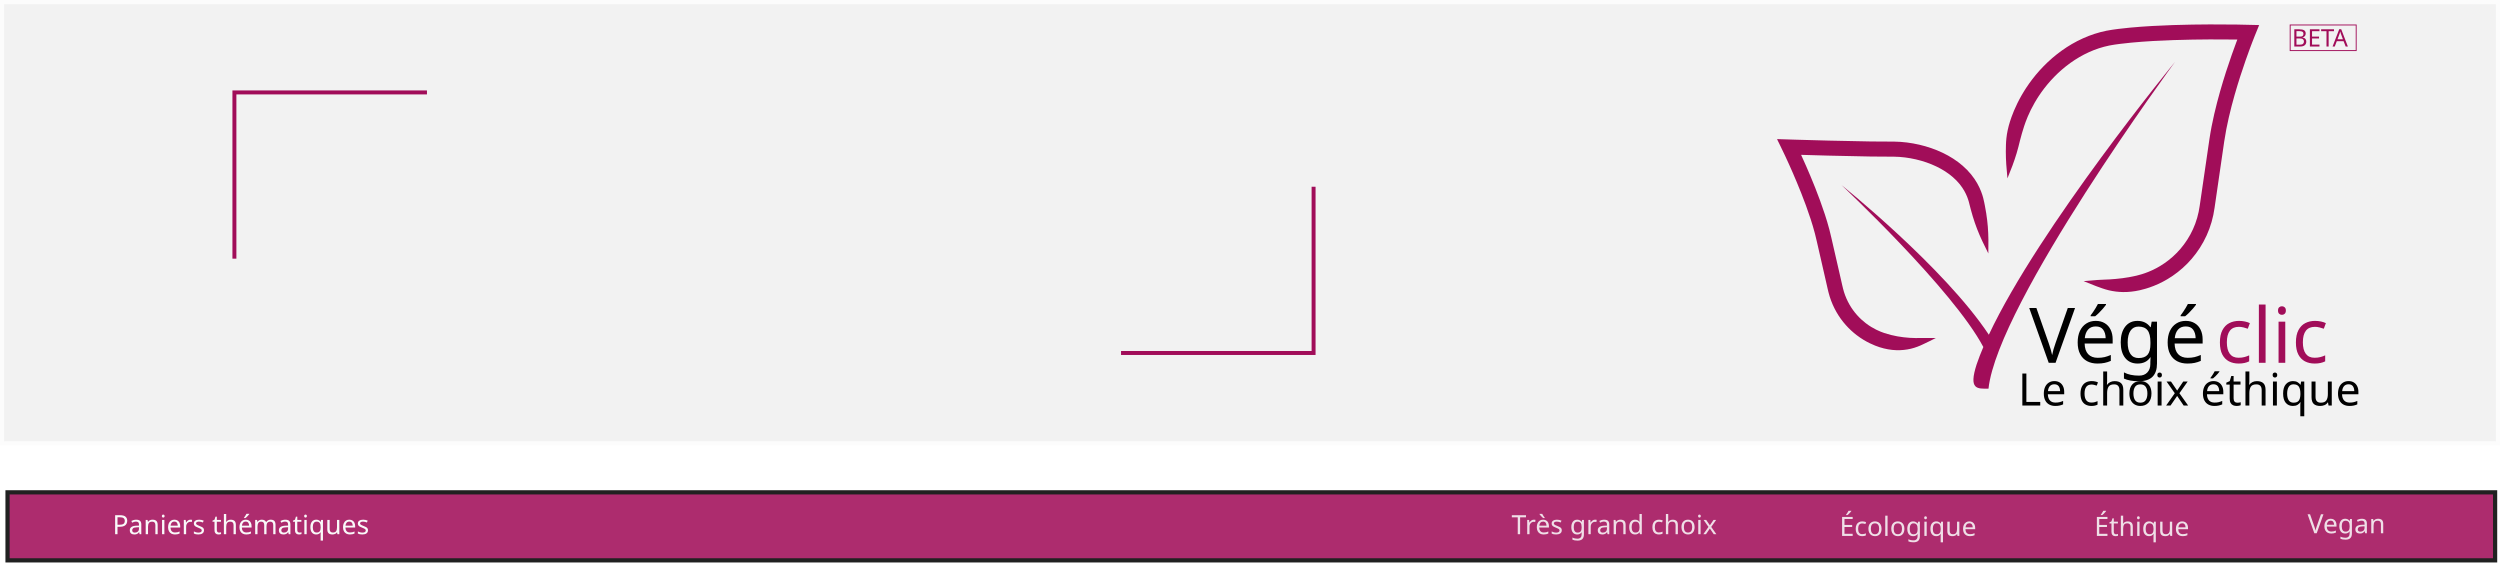
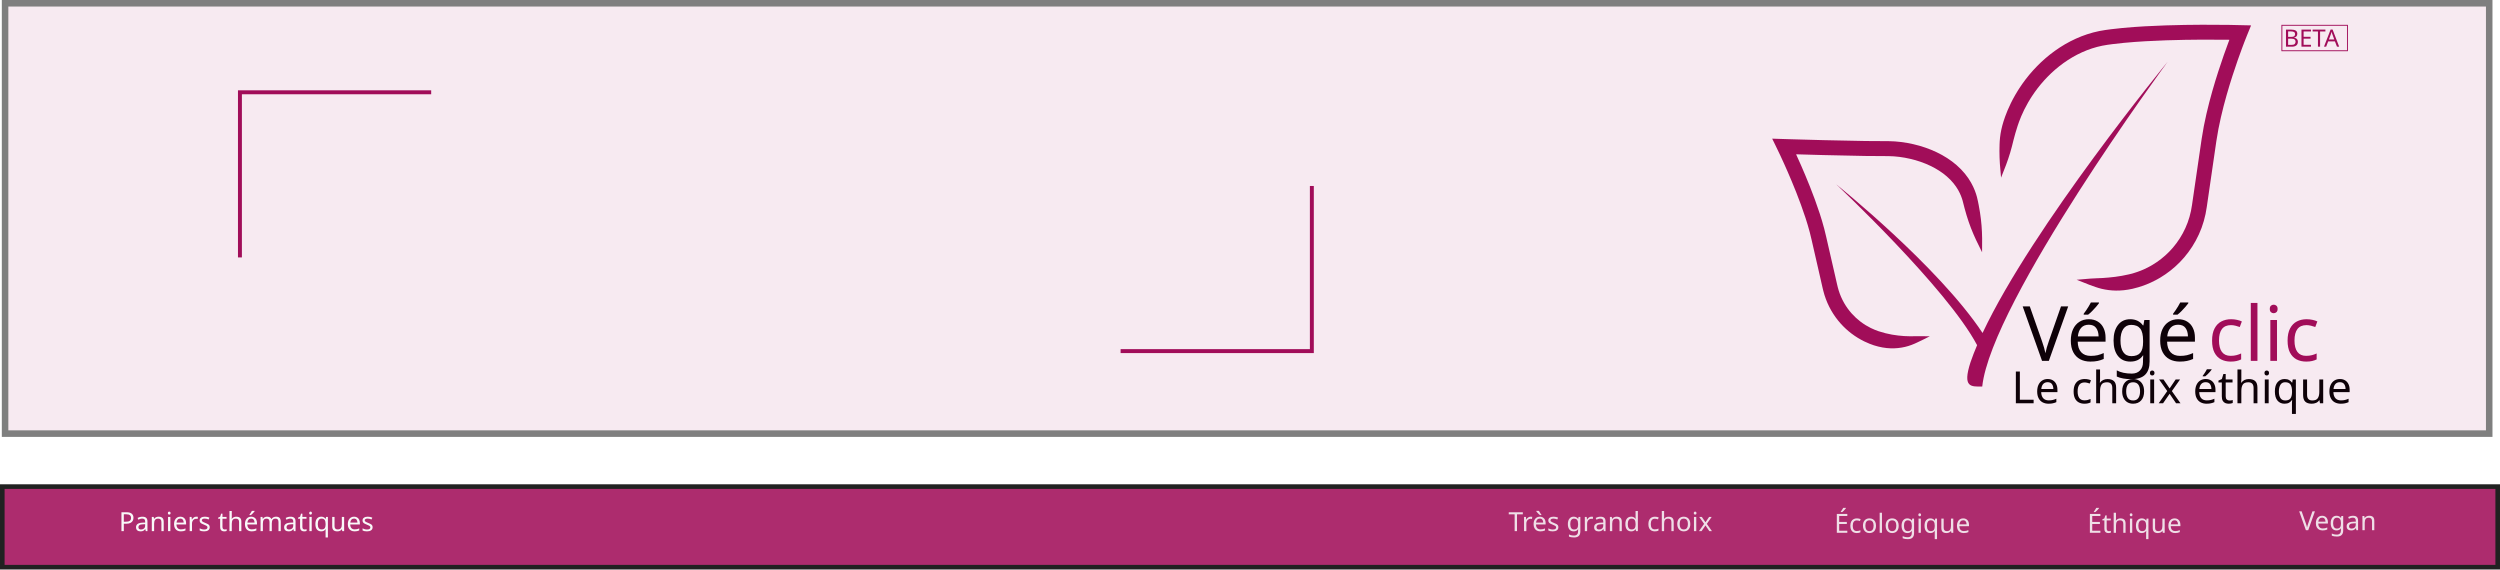
- <svg xmlns="http://www.w3.org/2000/svg" width="1139.995" height="256.485" id="svg3220" version="1.1">
+ <svg xmlns="http://www.w3.org/2000/svg" width="1140" height="259.683" id="svg3220" version="1.1">
  <defs id="defs3222" />
-   <g id="layer1" transform="translate(77.74883,-253.2587)">
+   <g id="layer1" transform="translate(81.00351,-254.774)">
    <text xml:space="preserve" style="font-size:24.576px;font-style:normal;font-weight:normal;line-height:125%;letter-spacing:0px;word-spacing:0px;fill:#000000;fill-opacity:1;stroke:none;font-family:Sans" x="242.903" y="71.993" id="text3608">
      <tspan id="tspan3610" x="242.903" y="71.993" />
    </text>
    <flowRoot xml:space="preserve" id="flowRoot3655" style="font-size:23px;font-style:normal;font-weight:normal;line-height:125%;letter-spacing:0px;word-spacing:0px;fill:#000000;fill-opacity:1;stroke:none;font-family:Sans" transform="matrix(1.068526,0,0,1.068526,-1.958852,-29.84396)">
      <flowRegion id="flowRegion3657">
        <rect id="rect3659" width="154.553" height="66.67" x="127.279" y="345.018" />
      </flowRegion>
      <flowPara id="flowPara3661" />
    </flowRoot>
    <g id="g4290" transform="matrix(0.9985762,0,0,0.9985762,-0.1094913,0.8062026)">
      <g id="g3058" transform="matrix(0.9946862,0,0,1,-0.4131954,0)">
-         <rect style="opacity:0.5;fill:#e6e6e6;fill-opacity:1;fill-rule:nonzero;stroke:#f9f9f9;stroke-width:1.89;stroke-linejoin:miter;stroke-miterlimit:4;stroke-opacity:1;stroke-dasharray:none" id="rect4125" width="1145.835" height="201.502" x="-76.813" y="253.758" />
-         <g transform="matrix(1.183558,0,0,1.183558,446.3984,-251.0204)" id="layer1-0">
-           <g transform="matrix(1.233529,0,0,1.233529,181.7143,259.6879)" id="g3" />
-           <g transform="matrix(1.233529,0,0,1.233529,181.7143,259.6879)" id="g67" />
-           <flowRoot transform="matrix(1.233529,0,0,1.233529,181.7143,259.6879)" style="font-size:16px;font-style:normal;font-variant:normal;font-weight:normal;font-stretch:normal;line-height:125%;letter-spacing:0px;word-spacing:0px;fill:#000000;fill-opacity:1;stroke:none;font-family:Wargames;-inkscape-font-specification:Wargames" id="flowRoot3108" xml:space="preserve">
-             <flowRegion id="flowRegion3110">
-               <rect y="283.136" x="92.067" height="54.862" width="111.615" id="rect3112" />
-             </flowRegion>
-             <flowPara id="flowPara3114" />
-           </flowRoot>
-           <text id="text3116" y="586.387" x="212.051" style="font-size:19.736px;font-style:normal;font-variant:normal;font-weight:normal;font-stretch:normal;line-height:125%;letter-spacing:0px;word-spacing:0px;fill:#000000;fill-opacity:1;stroke:none;font-family:Wargames;-inkscape-font-specification:Wargames" xml:space="preserve">
-             <tspan style="font-style:normal;font-variant:normal;font-weight:bold;font-stretch:normal;font-family:Bitstream Charter;-inkscape-font-specification:Bitstream Charter Bold" y="586.387" x="212.051" id="tspan3118" />
-           </text>
-           <g transform="matrix(0.9955324,0.09442094,-0.09442094,0.9955324,48.55371,-29.18504)" id="g3504">
-             <path d="m 313.555,558.188 c -1.903,0.147 -3.65,0.296 -5.33,0.482 -1.722,0.217 -3.168,0.349 -4.728,0.395 -3.069,0.073 -6.211,-0.056 -10.08,-0.934 -1.574,-0.373 -4.377,-1.18 -7.425,-3.078 -2.503,-1.553 -4.997,-3.752 -6.988,-6.571 -0.995,-1.406 -1.868,-2.958 -2.568,-4.622 -0.664,-1.58 -1.267,-3.651 -1.938,-5.595 l -3.95,-11.871 c -0.665,-1.961 -1.273,-3.914 -2.011,-5.915 -0.725,-1.966 -1.5,-3.855 -2.291,-5.673 -3.18,-7.256 -6.514,-13.41 -8.959,-17.82 l -2.399,-4.21 c -0.007,-0.004 -0.022,-0.03 0.044,-0.022 l 10.513,-0.699 16.38,-1.203 c 2.933,-0.233 6.054,-0.503 9.021,-0.794 2.812,-0.232 5.716,-0.131 8.537,0.242 5.647,0.741 10.994,2.659 14.905,5.46 2.154,1.521 3.781,3.248 4.901,4.835 1.125,1.59 1.77,3.028 2.146,4 l 1.034,2.853 c 0.349,0.939 0.697,1.828 1.048,2.678 0.701,1.701 1.412,3.248 2.161,4.734 1.5,2.972 3.155,5.7 5.199,8.925 -0.294,-3.807 -0.601,-6.983 -1.179,-10.262 -0.289,-1.639 -0.646,-3.305 -1.103,-5.087 -0.228,-0.891 -0.482,-1.811 -0.765,-2.773 -0.302,-0.992 -0.545,-1.884 -1.003,-3.128 -0.48,-1.279 -1.326,-3.191 -2.803,-5.289 -1.465,-2.097 -3.591,-4.335 -6.268,-6.226 -4.884,-3.482 -11.096,-5.638 -17.51,-6.487 -3.216,-0.423 -6.501,-0.54 -9.783,-0.27 -3.117,0.306 -6.044,0.561 -9.008,0.799 l -16.313,1.211 -13.278,0.891 -4.056,0.257 -1.642,0.104 -0.719,0.046 -0.332,0.022 c 0.043,0.085 0.11,0.183 0.16,0.269 l 1.347,2.193 2.239,3.694 1.834,3.153 1.634,2.896 c 2.388,4.314 5.652,10.364 8.69,17.318 0.754,1.738 1.488,3.532 2.161,5.365 0.664,1.797 1.283,3.775 1.947,5.743 l 3.945,11.873 c 0.686,1.971 1.208,3.861 2.095,6.013 0.867,2.059 1.949,3.987 3.186,5.731 2.472,3.5 5.567,6.224 8.667,8.144 3.776,2.341 7.247,3.328 9.2,3.77 4.806,1.047 8.781,0.591 12.165,-0.533 1.68,-0.556 3.301,-1.379 4.703,-2.235 1.463,-0.851 2.951,-1.776 4.564,-2.798 z" id="path5" style="fill:#a10d59" />
-             <g id="g7" transform="matrix(1.233529,0,0,1.233529,181.7143,259.6879)">
-               <path d="m 151.475,219.89 c 1.481,0.45 2.844,0.85 4.167,1.205 1.33,0.346 2.575,0.687 4.018,0.893 2.821,0.379 5.955,0.263 9.668,-0.935 1.002,-0.327 2.493,-0.877 4.243,-1.763 0.873,-0.444 1.81,-0.976 2.774,-1.604 l 0.649,-0.434 c 0.254,-0.171 0.504,-0.35 0.755,-0.534 0.502,-0.365 0.998,-0.753 1.49,-1.161 0.982,-0.816 1.943,-1.714 2.857,-2.697 3.677,-3.904 6.599,-9.248 7.699,-15.192 0.282,-1.469 0.451,-3.016 0.516,-4.486 l 0.215,-4.227 0.428,-8.445 0.418,-8.254 c 0.136,-2.613 0.399,-5.174 0.727,-7.632 0.657,-4.917 1.549,-9.421 2.388,-13.226 0.844,-3.806 1.646,-6.916 2.227,-9.071 l 0.531,-1.929 0.616,-2.123 0.539,-1.776 0.178,-0.584 0.218,-0.714 0.067,-0.22 c 0.031,-0.055 -0.016,-0.045 -0.058,-0.041 l -0.122,0.008 -0.533,0.036 -6.335,0.459 c -4.335,0.354 -11.452,0.973 -19.895,2.049 -4.225,0.544 -8.781,1.2 -13.492,2.096 -1.178,0.225 -2.366,0.468 -3.561,0.734 -1.184,0.269 -2.4,0.542 -3.666,0.924 -2.488,0.754 -4.893,1.801 -7.142,3.083 -4.506,2.564 -8.374,6.03 -11.44,9.809 -1.536,1.89 -2.884,3.859 -4.035,5.85 -0.288,0.498 -0.565,0.996 -0.829,1.496 l -0.468,0.907 c -0.239,0.474 -0.464,0.943 -0.675,1.406 -1.703,3.696 -2.532,6.906 -2.905,8.636 -0.399,1.866 -0.59,3.57 -0.615,5.154 -0.01,0.396 -0.001,0.785 0.007,1.166 l 0.05,1.065 c 0.04,0.699 0.093,1.379 0.157,2.051 0.257,2.687 0.704,5.234 1.298,8.272 0.899,-2.962 1.603,-5.452 2.132,-8.098 0.132,-0.662 0.254,-1.333 0.365,-2.024 l 0.316,-2.07 c 0.217,-1.381 0.491,-2.858 0.861,-4.504 0.345,-1.525 1.087,-4.374 2.616,-7.681 0.188,-0.414 0.391,-0.833 0.605,-1.258 l 0.419,-0.812 c 0.237,-0.448 0.486,-0.894 0.744,-1.34 1.033,-1.785 2.242,-3.549 3.615,-5.239 2.742,-3.381 6.185,-6.452 10.114,-8.688 1.961,-1.12 4.04,-2.022 6.173,-2.671 1.046,-0.318 2.179,-0.576 3.327,-0.836 1.14,-0.255 2.283,-0.489 3.422,-0.707 4.561,-0.871 9.044,-1.52 13.205,-2.058 8.324,-1.066 15.388,-1.688 19.675,-2.041 l 0.271,-0.023 c 0.011,0 -0.001,0.015 0.003,0.012 l -0.276,1.005 c -0.596,2.206 -1.418,5.38 -2.285,9.275 -0.862,3.896 -1.781,8.512 -2.468,13.621 -0.342,2.555 -0.62,5.234 -0.766,8.013 l -0.422,8.255 -0.432,8.445 -0.216,4.227 c -0.06,1.34 -0.2,2.586 -0.44,3.85 -0.932,5.029 -3.399,9.543 -6.514,12.854 -0.773,0.833 -1.588,1.594 -2.42,2.286 -0.416,0.346 -0.836,0.675 -1.261,0.984 -0.211,0.156 -0.423,0.308 -0.637,0.453 l -0.549,0.368 c -0.816,0.533 -1.607,0.985 -2.347,1.364 -1.482,0.754 -2.74,1.226 -3.585,1.511 -3.13,1.042 -5.685,1.533 -8.189,1.942 -1.228,0.19 -2.573,0.335 -3.92,0.561 -1.349,0.216 -2.746,0.476 -4.265,0.773 z" id="path9" style="fill:#a10d59" />
-             </g>
-             <path d="m 333.927,554.979 c -19.649,-24.212 -62.344,-52.082 -62.344,-52.082 0,0 46.803,35.987 60.666,56.999 -0.764,2.391 -1.42,4.691 -1.942,6.871 -2.252,10.115 1.062,9.385 5.452,8.931 0.45,-33.341 60.159,-132.392 60.159,-132.392 0,0 -46.333,68.347 -61.992,111.674 z" id="path11" style="fill:#a10d59" />
-           </g>
-           <text id="text3104" y="582.147" x="339.914" style="font-size:19.736px;font-style:normal;font-weight:normal;line-height:125%;letter-spacing:0px;word-spacing:0px;fill:#000000;fill-opacity:1;stroke:none;font-family:Sans" xml:space="preserve">
-             <tspan style="font-size:17.269px;font-style:normal;font-variant:normal;font-weight:normal;font-stretch:normal;font-family:Domestic Manners;-inkscape-font-specification:Domestic Manners" y="582.147" x="339.914" id="tspan3106">Le choix éthique</tspan>
-           </text>
-           <g transform="matrix(1.233529,0,0,1.233529,169.2389,191.5201)" id="g3930">
-             <text xml:space="preserve" style="font-size:16px;font-style:normal;font-variant:normal;font-weight:normal;font-stretch:normal;line-height:125%;letter-spacing:0px;word-spacing:0px;fill:#000000;fill-opacity:1;stroke:none;font-family:Wargames;-inkscape-font-specification:Wargames" x="141.883" y="303.315" id="text3120">
-               <tspan id="tspan3122" x="141.883" y="303.315" style="font-size:24px;font-style:normal;font-variant:normal;font-weight:normal;font-stretch:normal;font-family:Sans;-inkscape-font-specification:Sans">Végé</tspan>
-             </text>
-             <text xml:space="preserve" style="font-size:16px;font-style:normal;font-variant:normal;font-weight:normal;font-stretch:normal;line-height:125%;letter-spacing:0px;word-spacing:0px;fill:#a10d59;fill-opacity:1;stroke:none;font-family:Wargames;-inkscape-font-specification:Wargames" x="200.529" y="303.315" id="text3124">
-               <tspan id="tspan3126" x="200.529" y="303.315" style="font-size:24px;font-style:normal;font-variant:normal;font-weight:normal;font-stretch:normal;fill:#a10d59;fill-opacity:1;font-family:Sans;-inkscape-font-specification:Sans">clic</tspan>
-             </text>
-           </g>
-           <g transform="matrix(0.7219762,0,0,0.7219762,131.0669,120.9361)" id="g4284">
-             <text xml:space="preserve" style="font-size:12.889px;font-style:normal;font-weight:normal;line-height:125%;letter-spacing:0px;word-spacing:0px;fill:#a10d59;fill-opacity:1;stroke:none;font-family:Sans" x="436.446" y="446.974" id="text3469">
-               <tspan id="tspan3471" x="436.446" y="446.974">BETA</tspan>
-             </text>
-             <rect style="fill:none;stroke:#a10d59;stroke-width:0.5;stroke-linecap:butt;stroke-miterlimit:4;stroke-opacity:1;stroke-dasharray:none;stroke-dashoffset:0" id="rect4282" width="35.468" height="13.69" x="435.478" y="435.462" />
-           </g>
-         </g>
-         <g id="g4127" transform="matrix(0.9080725,0,0,0.9080725,27.71384,98.68)">
-           <g transform="matrix(1.060992,0,0,1.060992,79.31283,-14.97139)" id="g3987">
-             <flowRoot xml:space="preserve" id="flowRoot3612" style="font-size:23px;font-style:normal;font-weight:normal;line-height:125%;letter-spacing:0px;word-spacing:0px;fill:#000000;fill-opacity:1;stroke:none;font-family:Sans" transform="matrix(0.8423687,0,0,0.8423687,308.3073,90.23718)">
-               <flowRegion id="flowRegion3614">
-                 <rect id="rect3616" width="573.512" height="197.045" x="-432.345" y="169.624" style="fill:#000000;fill-opacity:1" />
-               </flowRegion>
-               <flowPara id="flowPara3618" style="text-align:justify;text-anchor:start;fill:#000000;fill-opacity:1">Végéclic est une boutique en ligne qui vous propose un grand catalogue de produits vegan (sans aucune matière animale), sous forme de paniers thématiques ou personnalisés !</flowPara>
-             </flowRoot>
-             <path style="fill:none;stroke:#a10d59;stroke-width:1.885;stroke-linecap:butt;stroke-linejoin:miter;stroke-miterlimit:4;stroke-opacity:1;stroke-dasharray:none" d="m -72.52,296.688 0,-78.794 91.747,0" id="path3758" />
-             <path style="fill:none;stroke:#a10d59;stroke-width:1.885;stroke-linecap:butt;stroke-linejoin:miter;stroke-miterlimit:4;stroke-opacity:1;stroke-dasharray:none" d="m 441.704,262.599 0,78.794 -91.747,0" id="path3758-3" />
-           </g>
-         </g>
        <g transform="matrix(0.8956409,0,0,0.8956409,53.63066,-10.37556)" id="g3065">
          <g transform="matrix(0.8482475,0,0,0.8482475,114.238,70.31623)" id="g4083">
            <g id="g3280">
-               <g transform="translate(20.16203,0.7073122)" id="g3343">
-                 <rect transform="translate(4.2770534e-6,-9.5802079e-8)" y="558.747" x="-323.216" height="40.885" width="1503.194" id="rect3157" style="opacity:0.87;fill:#a10d59;fill-opacity:1;stroke:#000000;stroke-width:2.542;stroke-linejoin:miter;stroke-miterlimit:4;stroke-opacity:1;stroke-dasharray:none" />
-                 <g id="g3311" transform="translate(28.40232,2.232767)">
-                   <text id="text3149" y="581.691" x="-288.15" style="font-size:16px;font-style:normal;font-weight:normal;line-height:125%;letter-spacing:0px;word-spacing:0px;fill:#f9f9f9;fill-opacity:1;stroke:none;font-family:Sans" xml:space="preserve">
-                     <tspan y="581.691" x="-288.15" id="tspan3151">Paniers thématiques</tspan>
+               <g transform="translate(20.16203,0.7073122)" id="g3343" />
+             </g>
+           </g>
+         </g>
+         <g id="g3860" transform="matrix(0.9970066,0,0,0.9970066,-0.2400477,1.525616)">
+           <g id="g3927" transform="matrix(0.9950189,0,0,0.9950189,-0.403617,2.562282)">
+             <g id="g3994" transform="matrix(1.001255,0,0,1.001255,0.1016674,-0.6454149)">
+               <g id="layer1-0" transform="matrix(1.183558,0,0,1.183558,446.3984,-251.0204)">
+                 <g id="g3" transform="matrix(1.233529,0,0,1.233529,181.7143,259.6879)" />
+                 <g id="g67" transform="matrix(1.233529,0,0,1.233529,181.7143,259.6879)" />
+                 <flowRoot xml:space="preserve" id="flowRoot3108" style="font-size:16px;font-style:normal;font-variant:normal;font-weight:normal;font-stretch:normal;line-height:125%;letter-spacing:0px;word-spacing:0px;fill:#000000;fill-opacity:1;stroke:none;font-family:Wargames;-inkscape-font-specification:Wargames" transform="matrix(1.233529,0,0,1.233529,181.7143,259.6879)">
+                   <flowRegion id="flowRegion3110">
+                     <rect id="rect3112" width="111.615" height="54.862" x="92.067" y="283.136" />
+                   </flowRegion>
+                   <flowPara id="flowPara3114" />
+                 </flowRoot>
+                 <text xml:space="preserve" style="font-size:19.736px;font-style:normal;font-variant:normal;font-weight:normal;font-stretch:normal;line-height:125%;letter-spacing:0px;word-spacing:0px;fill:#000000;fill-opacity:1;stroke:none;font-family:Wargames;-inkscape-font-specification:Wargames" x="212.051" y="586.387" id="text3116">
+                   <tspan id="tspan3118" x="212.051" y="586.387" style="font-style:normal;font-variant:normal;font-weight:bold;font-stretch:normal;font-family:Bitstream Charter;-inkscape-font-specification:Bitstream Charter Bold" />
+                 </text>
+                 <g id="g3504" transform="matrix(0.9955324,0.09442094,-0.09442094,0.9955324,48.55371,-29.18504)">
+                   <path style="fill:#a10d59" id="path5" d="m 313.555,558.188 c -1.903,0.147 -3.65,0.296 -5.33,0.482 -1.722,0.217 -3.168,0.349 -4.728,0.395 -3.069,0.073 -6.211,-0.056 -10.08,-0.934 -1.574,-0.373 -4.377,-1.18 -7.425,-3.078 -2.503,-1.553 -4.997,-3.752 -6.988,-6.571 -0.995,-1.406 -1.868,-2.958 -2.568,-4.622 -0.664,-1.58 -1.267,-3.651 -1.938,-5.595 l -3.95,-11.871 c -0.665,-1.961 -1.273,-3.914 -2.011,-5.915 -0.725,-1.966 -1.5,-3.855 -2.291,-5.673 -3.18,-7.256 -6.514,-13.41 -8.959,-17.82 l -2.399,-4.21 c -0.007,-0.004 -0.022,-0.03 0.044,-0.022 l 10.513,-0.699 16.38,-1.203 c 2.933,-0.233 6.054,-0.503 9.021,-0.794 2.812,-0.232 5.716,-0.131 8.537,0.242 5.647,0.741 10.994,2.659 14.905,5.46 2.154,1.521 3.781,3.248 4.901,4.835 1.125,1.59 1.77,3.028 2.146,4 l 1.034,2.853 c 0.349,0.939 0.697,1.828 1.048,2.678 0.701,1.701 1.412,3.248 2.161,4.734 1.5,2.972 3.155,5.7 5.199,8.925 -0.294,-3.807 -0.601,-6.983 -1.179,-10.262 -0.289,-1.639 -0.646,-3.305 -1.103,-5.087 -0.228,-0.891 -0.482,-1.811 -0.765,-2.773 -0.302,-0.992 -0.545,-1.884 -1.003,-3.128 -0.48,-1.279 -1.326,-3.191 -2.803,-5.289 -1.465,-2.097 -3.591,-4.335 -6.268,-6.226 -4.884,-3.482 -11.096,-5.638 -17.51,-6.487 -3.216,-0.423 -6.501,-0.54 -9.783,-0.27 -3.117,0.306 -6.044,0.561 -9.008,0.799 l -16.313,1.211 -13.278,0.891 -4.056,0.257 -1.642,0.104 -0.719,0.046 -0.332,0.022 c 0.043,0.085 0.11,0.183 0.16,0.269 l 1.347,2.193 2.239,3.694 1.834,3.153 1.634,2.896 c 2.388,4.314 5.652,10.364 8.69,17.318 0.754,1.738 1.488,3.532 2.161,5.365 0.664,1.797 1.283,3.775 1.947,5.743 l 3.945,11.873 c 0.686,1.971 1.208,3.861 2.095,6.013 0.867,2.059 1.949,3.987 3.186,5.731 2.472,3.5 5.567,6.224 8.667,8.144 3.776,2.341 7.247,3.328 9.2,3.77 4.806,1.047 8.781,0.591 12.165,-0.533 1.68,-0.556 3.301,-1.379 4.703,-2.235 1.463,-0.851 2.951,-1.776 4.564,-2.798 z" />
+                   <g transform="matrix(1.233529,0,0,1.233529,181.7143,259.6879)" id="g7">
+                     <path style="fill:#a10d59" id="path9" d="m 151.475,219.89 c 1.481,0.45 2.844,0.85 4.167,1.205 1.33,0.346 2.575,0.687 4.018,0.893 2.821,0.379 5.955,0.263 9.668,-0.935 1.002,-0.327 2.493,-0.877 4.243,-1.763 0.873,-0.444 1.81,-0.976 2.774,-1.604 l 0.649,-0.434 c 0.254,-0.171 0.504,-0.35 0.755,-0.534 0.502,-0.365 0.998,-0.753 1.49,-1.161 0.982,-0.816 1.943,-1.714 2.857,-2.697 3.677,-3.904 6.599,-9.248 7.699,-15.192 0.282,-1.469 0.451,-3.016 0.516,-4.486 l 0.215,-4.227 0.428,-8.445 0.418,-8.254 c 0.136,-2.613 0.399,-5.174 0.727,-7.632 0.657,-4.917 1.549,-9.421 2.388,-13.226 0.844,-3.806 1.646,-6.916 2.227,-9.071 l 0.531,-1.929 0.616,-2.123 0.539,-1.776 0.178,-0.584 0.218,-0.714 0.067,-0.22 c 0.031,-0.055 -0.016,-0.045 -0.058,-0.041 l -0.122,0.008 -0.533,0.036 -6.335,0.459 c -4.335,0.354 -11.452,0.973 -19.895,2.049 -4.225,0.544 -8.781,1.2 -13.492,2.096 -1.178,0.225 -2.366,0.468 -3.561,0.734 -1.184,0.269 -2.4,0.542 -3.666,0.924 -2.488,0.754 -4.893,1.801 -7.142,3.083 -4.506,2.564 -8.374,6.03 -11.44,9.809 -1.536,1.89 -2.884,3.859 -4.035,5.85 -0.288,0.498 -0.565,0.996 -0.829,1.496 l -0.468,0.907 c -0.239,0.474 -0.464,0.943 -0.675,1.406 -1.703,3.696 -2.532,6.906 -2.905,8.636 -0.399,1.866 -0.59,3.57 -0.615,5.154 -0.01,0.396 -0.001,0.785 0.007,1.166 l 0.05,1.065 c 0.04,0.699 0.093,1.379 0.157,2.051 0.257,2.687 0.704,5.234 1.298,8.272 0.899,-2.962 1.603,-5.452 2.132,-8.098 0.132,-0.662 0.254,-1.333 0.365,-2.024 l 0.316,-2.07 c 0.217,-1.381 0.491,-2.858 0.861,-4.504 0.345,-1.525 1.087,-4.374 2.616,-7.681 0.188,-0.414 0.391,-0.833 0.605,-1.258 l 0.419,-0.812 c 0.237,-0.448 0.486,-0.894 0.744,-1.34 1.033,-1.785 2.242,-3.549 3.615,-5.239 2.742,-3.381 6.185,-6.452 10.114,-8.688 1.961,-1.12 4.04,-2.022 6.173,-2.671 1.046,-0.318 2.179,-0.576 3.327,-0.836 1.14,-0.255 2.283,-0.489 3.422,-0.707 4.561,-0.871 9.044,-1.52 13.205,-2.058 8.324,-1.066 15.388,-1.688 19.675,-2.041 l 0.271,-0.023 c 0.011,0 -0.001,0.015 0.003,0.012 l -0.276,1.005 c -0.596,2.206 -1.418,5.38 -2.285,9.275 -0.862,3.896 -1.781,8.512 -2.468,13.621 -0.342,2.555 -0.62,5.234 -0.766,8.013 l -0.422,8.255 -0.432,8.445 -0.216,4.227 c -0.06,1.34 -0.2,2.586 -0.44,3.85 -0.932,5.029 -3.399,9.543 -6.514,12.854 -0.773,0.833 -1.588,1.594 -2.42,2.286 -0.416,0.346 -0.836,0.675 -1.261,0.984 -0.211,0.156 -0.423,0.308 -0.637,0.453 l -0.549,0.368 c -0.816,0.533 -1.607,0.985 -2.347,1.364 -1.482,0.754 -2.74,1.226 -3.585,1.511 -3.13,1.042 -5.685,1.533 -8.189,1.942 -1.228,0.19 -2.573,0.335 -3.92,0.561 -1.349,0.216 -2.746,0.476 -4.265,0.773 z" />
+                   </g>
+                   <path style="fill:#a10d59" id="path11" d="m 333.927,554.979 c -19.649,-24.212 -62.344,-52.082 -62.344,-52.082 0,0 46.803,35.987 60.666,56.999 -0.764,2.391 -1.42,4.691 -1.942,6.871 -2.252,10.115 1.062,9.385 5.452,8.931 0.45,-33.341 60.159,-132.392 60.159,-132.392 0,0 -46.333,68.347 -61.992,111.674 z" />
+                 </g>
+                 <text xml:space="preserve" style="font-size:19.736px;font-style:normal;font-weight:normal;line-height:125%;letter-spacing:0px;word-spacing:0px;fill:#000000;fill-opacity:1;stroke:none;font-family:Sans" x="339.914" y="582.147" id="text3104">
+                   <tspan id="tspan3106" x="339.914" y="582.147" style="font-size:17.269px;font-style:normal;font-variant:normal;font-weight:normal;font-stretch:normal;font-family:Domestic Manners;-inkscape-font-specification:Domestic Manners">Le choix éthique</tspan>
+                 </text>
+                 <g id="g3930" transform="matrix(1.233529,0,0,1.233529,169.2389,191.5201)">
+                   <text id="text3120" y="303.315" x="141.883" style="font-size:16px;font-style:normal;font-variant:normal;font-weight:normal;font-stretch:normal;line-height:125%;letter-spacing:0px;word-spacing:0px;fill:#000000;fill-opacity:1;stroke:none;font-family:Wargames;-inkscape-font-specification:Wargames" xml:space="preserve">
+                     <tspan style="font-size:24px;font-style:normal;font-variant:normal;font-weight:normal;font-stretch:normal;font-family:Sans;-inkscape-font-specification:Sans" y="303.315" x="141.883" id="tspan3122">Végé</tspan>
                  </text>
-                   <g transform="translate(-282.4816,-24.30624)" id="g4005" style="opacity:0.87">
-                     <flowRoot xml:space="preserve" id="flowRoot3121" style="font-size:16px;font-style:normal;font-weight:normal;line-height:125%;letter-spacing:0px;word-spacing:0px;fill:#f9f9f9;fill-opacity:1;stroke:none;font-family:Sans" transform="translate(92.79125,316.4945)">
-                       <flowRegion id="flowRegion3123">
-                         <rect id="rect3125" width="218.193" height="54.548" x="315.168" y="273.087" style="fill:#f9f9f9" />
-                       </flowRegion>
-                       <flowPara id="flowPara3127">Sans engagement</flowPara>
-                     </flowRoot>
-                   </g>
-                   <g transform="translate(-6.91277,-32.71143)" id="g4000" style="opacity:0.87">
-                     <text xml:space="preserve" style="font-size:16px;font-style:normal;font-weight:normal;line-height:125%;letter-spacing:0px;word-spacing:0px;fill:#f9f9f9;fill-opacity:1;stroke:none;font-family:Sans" x="762.341" y="615.422" id="text3137">
-                       <tspan id="tspan3139" x="762.341" y="615.422">Écologique</tspan>
-                     </text>
-                   </g>
-                   <g id="g4012" style="opacity:0.87" transform="translate(-37.88109,-30.96558)">
-                     <text xml:space="preserve" style="font-size:16px;font-style:normal;font-weight:normal;line-height:125%;letter-spacing:0px;word-spacing:0px;fill:#f9f9f9;fill-opacity:1;stroke:none;font-family:Sans" x="595.119" y="612.656" id="text3153">
-                       <tspan id="tspan3155" x="595.119" y="612.656">Très grand choix</tspan>
-                     </text>
-                   </g>
-                   <g transform="translate(462.7292,-183.109)" id="g4029" style="opacity:0.87">
-                     <flowRoot xml:space="preserve" id="flowRoot3113" style="font-size:16px;font-style:normal;font-weight:normal;line-height:125%;letter-spacing:0px;word-spacing:0px;fill:#f9f9f9;fill-opacity:1;stroke:none;font-family:Sans" transform="translate(-189.7836,481.5004)">
-                       <flowRegion id="flowRegion3115">
-                         <rect id="rect3117" width="218.193" height="53.538" x="64.65" y="267.026" style="fill:#f9f9f9" />
-                       </flowRegion>
-                       <flowPara id="flowPara3119">Frais de port inclus</flowPara>
-                     </flowRoot>
-                   </g>
-                   <g transform="translate(-21.66824,-151.2343)" id="g4017" style="opacity:0.87">
-                     <flowRoot xml:space="preserve" id="flowRoot3129" style="font-size:16px;font-style:normal;font-weight:normal;line-height:125%;letter-spacing:0px;word-spacing:0px;fill:#f9f9f9;fill-opacity:1;stroke:none;font-family:Sans" transform="translate(-109.7752,406.5085)">
-                       <flowRegion id="flowRegion3131">
-                         <rect id="rect3133" width="218.193" height="50.508" x="73.741" y="310.463" style="fill:#f9f9f9" />
-                       </flowRegion>
-                       <flowPara id="flowPara3135">Prix dégressifs</flowPara>
-                     </flowRoot>
-                   </g>
-                   <g transform="translate(455.9184,-177.5971)" id="g4024" style="opacity:0.87">
-                     <text xml:space="preserve" style="font-size:16px;font-style:normal;font-weight:normal;line-height:125%;letter-spacing:0px;word-spacing:0px;fill:#f9f9f9;fill-opacity:1;stroke:none;font-family:Sans" x="453.466" y="760.308" id="text3141">
-                       <tspan id="tspan3143" x="453.466" y="760.308">Éthique</tspan>
-                     </text>
-                   </g>
-                   <g id="g4036" style="opacity:0.87" transform="translate(344.1882,-183.109)">
-                     <text xml:space="preserve" style="font-size:16px;font-style:normal;font-weight:normal;line-height:125%;letter-spacing:0px;word-spacing:0px;fill:#f9f9f9;fill-opacity:1;stroke:none;font-family:Sans" x="694.066" y="764.234" id="text3145">
-                       <tspan id="tspan3147" x="694.066" y="764.234">Vegan</tspan>
-                     </text>
-                   </g>
+                   <text id="text3124" y="303.315" x="200.529" style="font-size:16px;font-style:normal;font-variant:normal;font-weight:normal;font-stretch:normal;line-height:125%;letter-spacing:0px;word-spacing:0px;fill:#a10d59;fill-opacity:1;stroke:none;font-family:Wargames;-inkscape-font-specification:Wargames" xml:space="preserve">
+                     <tspan style="font-size:24px;font-style:normal;font-variant:normal;font-weight:normal;font-stretch:normal;fill:#a10d59;fill-opacity:1;font-family:Sans;-inkscape-font-specification:Sans" y="303.315" x="200.529" id="tspan3126">clic</tspan>
+                   </text>
+                 </g>
+                 <g id="g4284" transform="matrix(0.7219762,0,0,0.7219762,131.0669,120.9361)">
+                   <text id="text3469" y="446.974" x="436.446" style="font-size:12.889px;font-style:normal;font-weight:normal;line-height:125%;letter-spacing:0px;word-spacing:0px;fill:#a10d59;fill-opacity:1;stroke:none;font-family:Sans" xml:space="preserve">
+                     <tspan y="446.974" x="436.446" id="tspan3471">BETA</tspan>
+                   </text>
+                   <rect y="435.462" x="435.478" height="13.69" width="35.468" id="rect4282" style="fill:none;stroke:#a10d59;stroke-width:0.5;stroke-linecap:butt;stroke-miterlimit:4;stroke-opacity:1;stroke-dasharray:none;stroke-dashoffset:0" />
                </g>
              </g>
+               <g transform="matrix(0.9080725,0,0,0.9080725,27.71384,98.68)" id="g4127">
+                 <g id="g3987" transform="matrix(1.060992,0,0,1.060992,79.31283,-14.97139)">
+                   <flowRoot transform="matrix(0.8423687,0,0,0.8423687,308.3073,90.23718)" style="font-size:23px;font-style:normal;font-weight:normal;line-height:125%;letter-spacing:0px;word-spacing:0px;fill:#000000;fill-opacity:1;stroke:none;font-family:Sans" id="flowRoot3612" xml:space="preserve">
+                     <flowRegion id="flowRegion3614">
+                       <rect style="fill:#000000;fill-opacity:1" y="169.624" x="-432.345" height="197.045" width="573.512" id="rect3616" />
+                     </flowRegion>
+                     <flowPara style="text-align:justify;text-anchor:start;fill:#000000;fill-opacity:1" id="flowPara3618">Végéclic est une boutique en ligne qui vous propose un grand catalogue de produits vegan (sans aucune matière animale), sous forme de paniers thématiques ou personnalisés !</flowPara>
+                   </flowRoot>
+                   <path id="path3758" d="m -72.52,296.688 0,-78.794 91.747,0" style="fill:none;stroke:#a10d59;stroke-width:1.885;stroke-linecap:butt;stroke-linejoin:miter;stroke-miterlimit:4;stroke-opacity:1;stroke-dasharray:none" />
+                   <path id="path3758-3" d="m 441.704,262.599 0,78.794 -91.747,0" style="fill:none;stroke:#a10d59;stroke-width:1.885;stroke-linecap:butt;stroke-linejoin:miter;stroke-miterlimit:4;stroke-opacity:1;stroke-dasharray:none" />
+                 </g>
+               </g>
+               <rect style="opacity:0.87;fill:#a10d59;fill-opacity:1;stroke:#000000;stroke-width:2.119;stroke-linejoin:miter;stroke-miterlimit:4;stroke-opacity:1;stroke-dasharray:none" id="rect3157" width="1153.358" height="37.048" x="-79.967" y="476.293" />
+               <g transform="matrix(0.7597251,0,0,0.7597251,192.8424,54.83618)" id="g3311">
+                 <text xml:space="preserve" style="font-size:16px;font-style:normal;font-weight:normal;line-height:125%;letter-spacing:0px;word-spacing:0px;fill:#f9f9f9;fill-opacity:1;stroke:none;font-family:Sans" x="-288.15" y="581.691" id="text3149">
+                   <tspan id="tspan3151" x="-288.15" y="581.691">Paniers thématiques</tspan>
+                 </text>
+                 <g style="opacity:0.87" id="g4005" transform="translate(-282.4816,-24.30624)">
+                   <flowRoot transform="translate(92.79125,316.4945)" style="font-size:16px;font-style:normal;font-weight:normal;line-height:125%;letter-spacing:0px;word-spacing:0px;fill:#f9f9f9;fill-opacity:1;stroke:none;font-family:Sans" id="flowRoot3121" xml:space="preserve">
+                     <flowRegion id="flowRegion3123">
+                       <rect style="fill:#f9f9f9" y="273.087" x="315.168" height="54.548" width="218.193" id="rect3125" />
+                     </flowRegion>
+                     <flowPara id="flowPara3127">Sans engagement</flowPara>
+                   </flowRoot>
+                 </g>
+                 <g style="opacity:0.87" id="g4000" transform="translate(-6.91277,-32.71143)">
+                   <text id="text3137" y="615.422" x="762.341" style="font-size:16px;font-style:normal;font-weight:normal;line-height:125%;letter-spacing:0px;word-spacing:0px;fill:#f9f9f9;fill-opacity:1;stroke:none;font-family:Sans" xml:space="preserve">
+                     <tspan y="615.422" x="762.341" id="tspan3139">Écologique</tspan>
+                   </text>
+                 </g>
+                 <g transform="translate(-37.88109,-30.96558)" style="opacity:0.87" id="g4012">
+                   <text id="text3153" y="612.656" x="595.119" style="font-size:16px;font-style:normal;font-weight:normal;line-height:125%;letter-spacing:0px;word-spacing:0px;fill:#f9f9f9;fill-opacity:1;stroke:none;font-family:Sans" xml:space="preserve">
+                     <tspan y="612.656" x="595.119" id="tspan3155">Très grand choix</tspan>
+                   </text>
+                 </g>
+                 <g style="opacity:0.87" id="g4029" transform="translate(462.7292,-183.109)">
+                   <flowRoot transform="translate(-189.7836,481.5004)" style="font-size:16px;font-style:normal;font-weight:normal;line-height:125%;letter-spacing:0px;word-spacing:0px;fill:#f9f9f9;fill-opacity:1;stroke:none;font-family:Sans" id="flowRoot3113" xml:space="preserve">
+                     <flowRegion id="flowRegion3115">
+                       <rect style="fill:#f9f9f9" y="267.026" x="64.65" height="53.538" width="218.193" id="rect3117" />
+                     </flowRegion>
+                     <flowPara id="flowPara3119">Frais de port inclus</flowPara>
+                   </flowRoot>
+                 </g>
+                 <g style="opacity:0.87" id="g4017" transform="translate(-21.66824,-151.2343)">
+                   <flowRoot transform="translate(-109.7752,406.5085)" style="font-size:16px;font-style:normal;font-weight:normal;line-height:125%;letter-spacing:0px;word-spacing:0px;fill:#f9f9f9;fill-opacity:1;stroke:none;font-family:Sans" id="flowRoot3129" xml:space="preserve">
+                     <flowRegion id="flowRegion3131">
+                       <rect style="fill:#f9f9f9" y="310.463" x="73.741" height="50.508" width="218.193" id="rect3133" />
+                     </flowRegion>
+                     <flowPara id="flowPara3135">Prix dégressifs</flowPara>
+                   </flowRoot>
+                 </g>
+                 <g style="opacity:0.87" id="g4024" transform="translate(455.9184,-177.5971)">
+                   <text id="text3141" y="760.308" x="453.466" style="font-size:16px;font-style:normal;font-weight:normal;line-height:125%;letter-spacing:0px;word-spacing:0px;fill:#f9f9f9;fill-opacity:1;stroke:none;font-family:Sans" xml:space="preserve">
+                     <tspan y="760.308" x="453.466" id="tspan3143">Éthique</tspan>
+                   </text>
+                 </g>
+                 <g transform="translate(344.1882,-183.109)" style="opacity:0.87" id="g4036">
+                   <text id="text3145" y="764.234" x="694.066" style="font-size:16px;font-style:normal;font-weight:normal;line-height:125%;letter-spacing:0px;word-spacing:0px;fill:#f9f9f9;fill-opacity:1;stroke:none;font-family:Sans" xml:space="preserve">
+                     <tspan y="764.234" x="694.066" id="tspan3147">Vegan</tspan>
+                   </text>
+                 </g>
+               </g>
+               <rect y="254.088" x="-78.682" height="197.847" width="1148.15" id="rect3059" style="opacity:0.5;fill:#a10d5a;fill-opacity:0.175;fill-rule:nonzero;stroke:#000000;stroke-width:3.012;stroke-linejoin:miter;stroke-miterlimit:4;stroke-opacity:1;stroke-dasharray:none" />
            </g>
          </g>
        </g>
      </g>
    </g>
  </g>
</svg>
